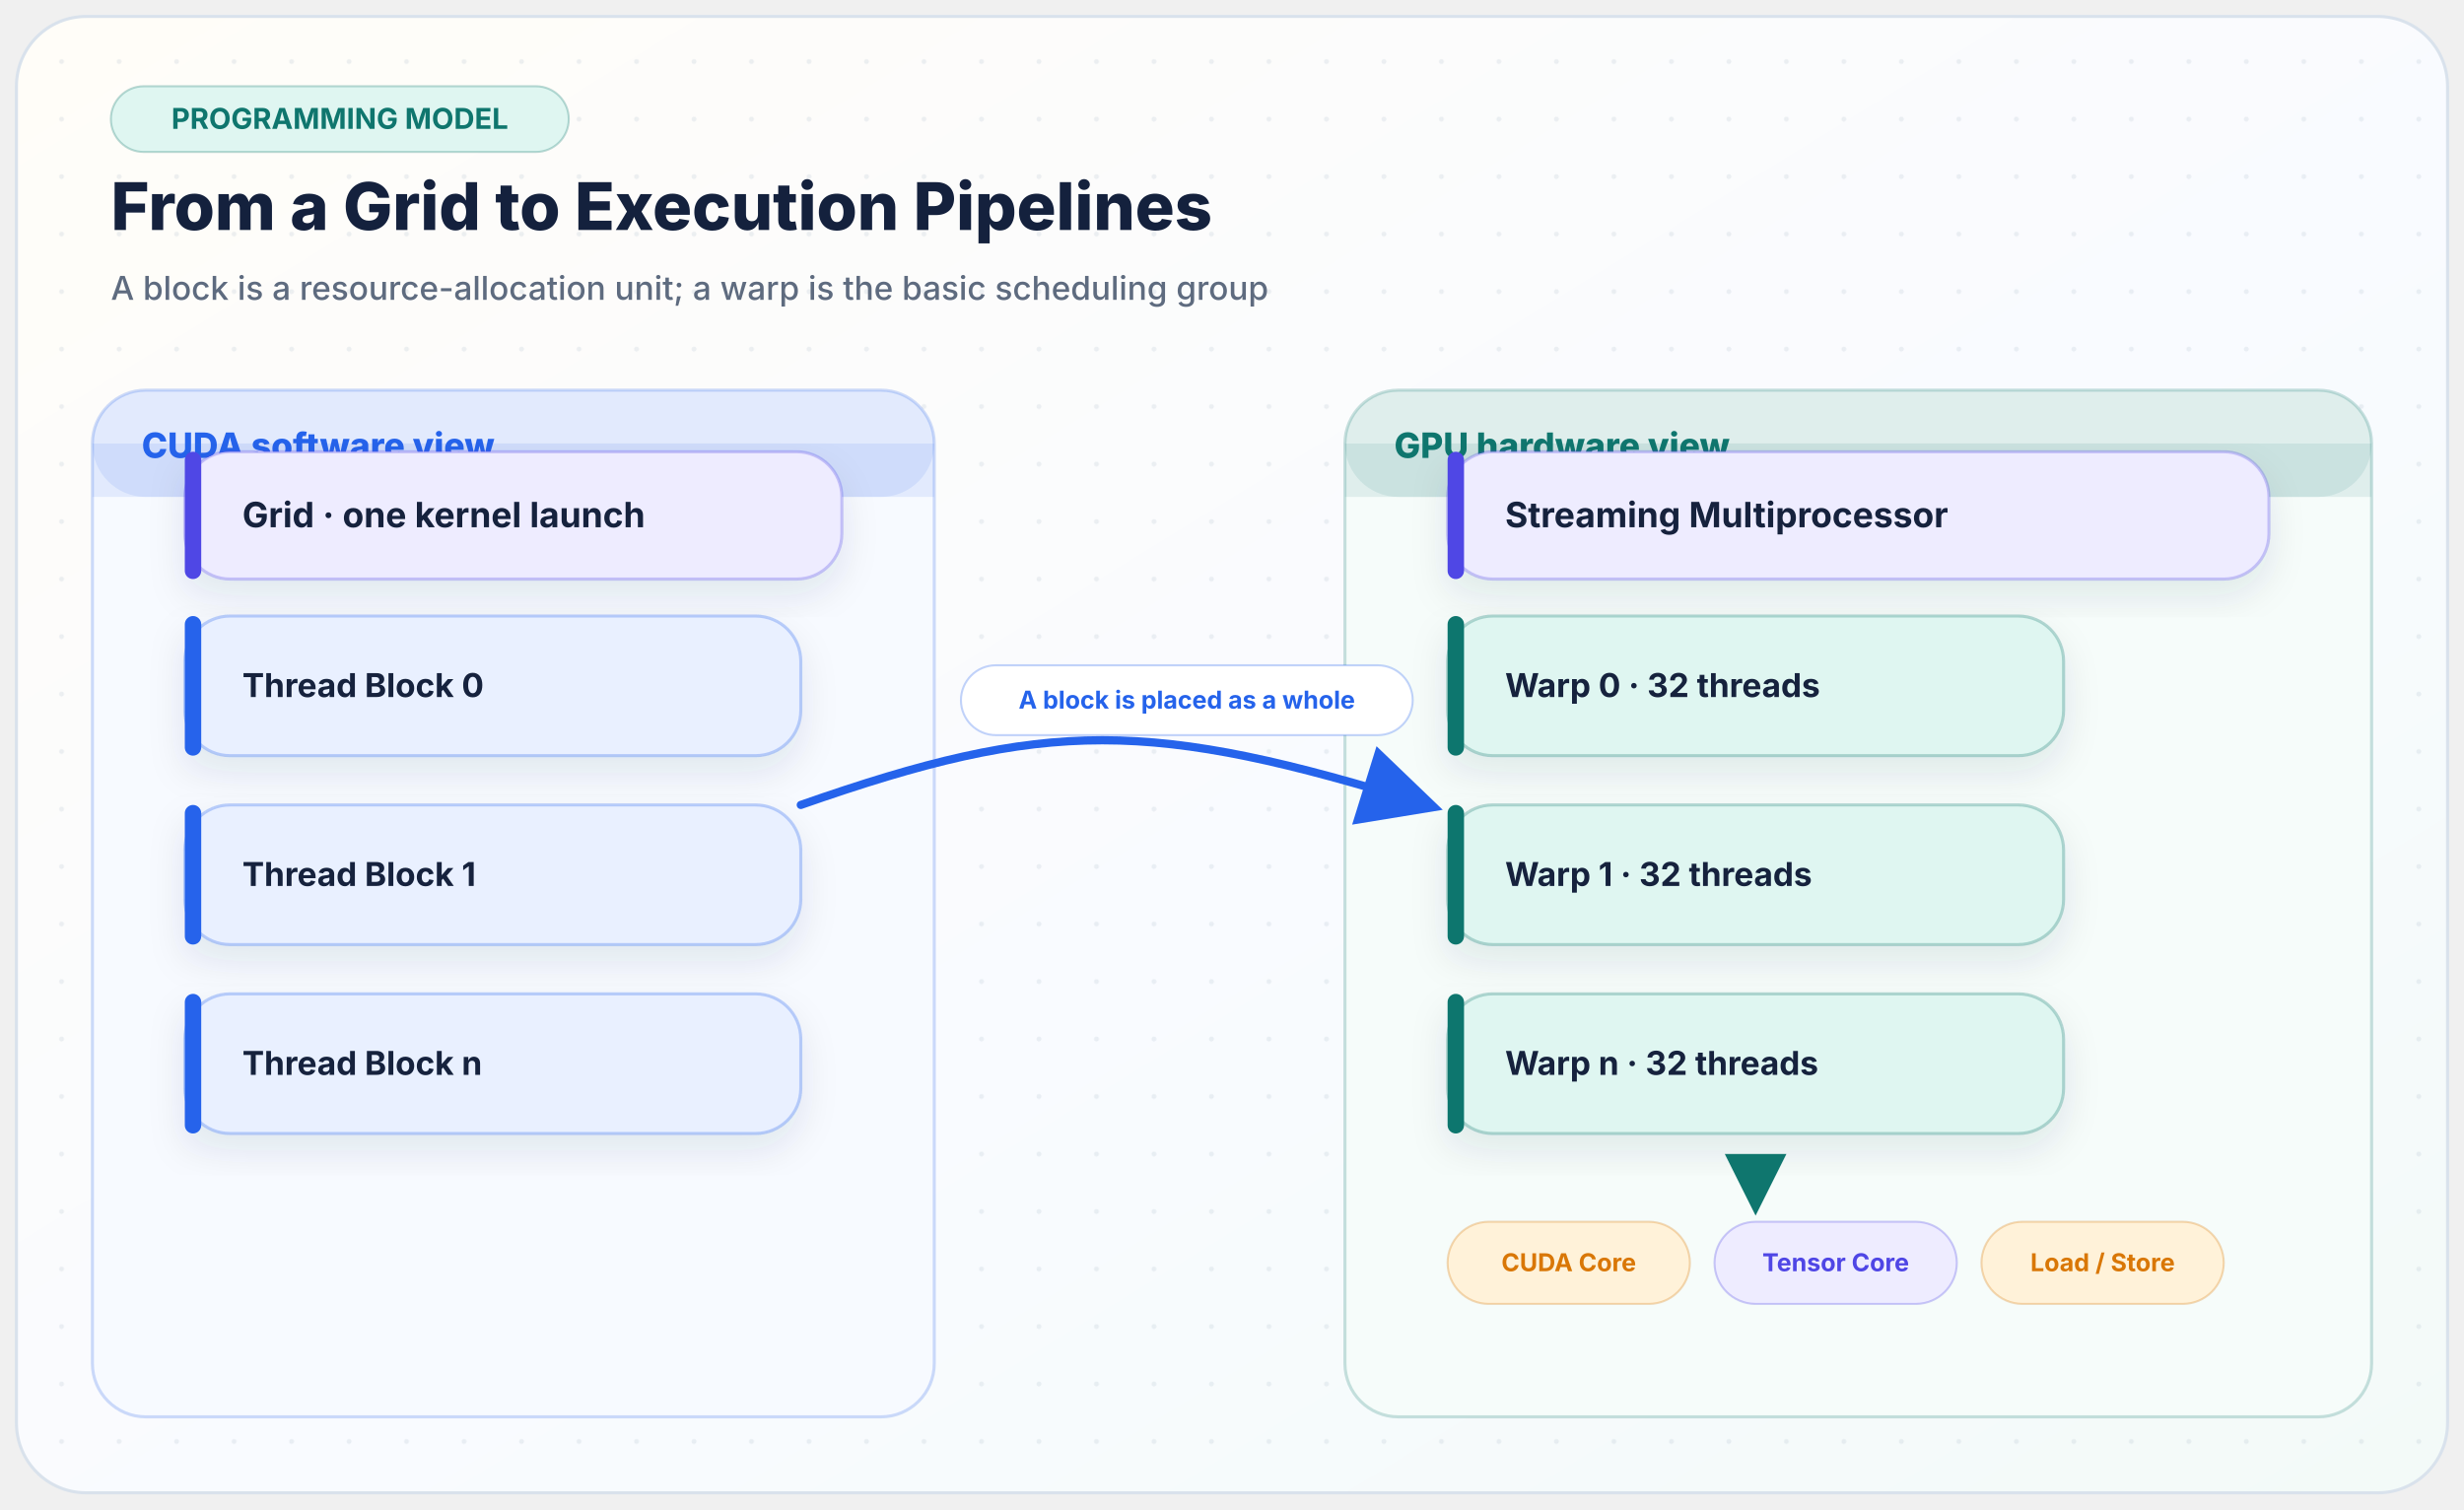
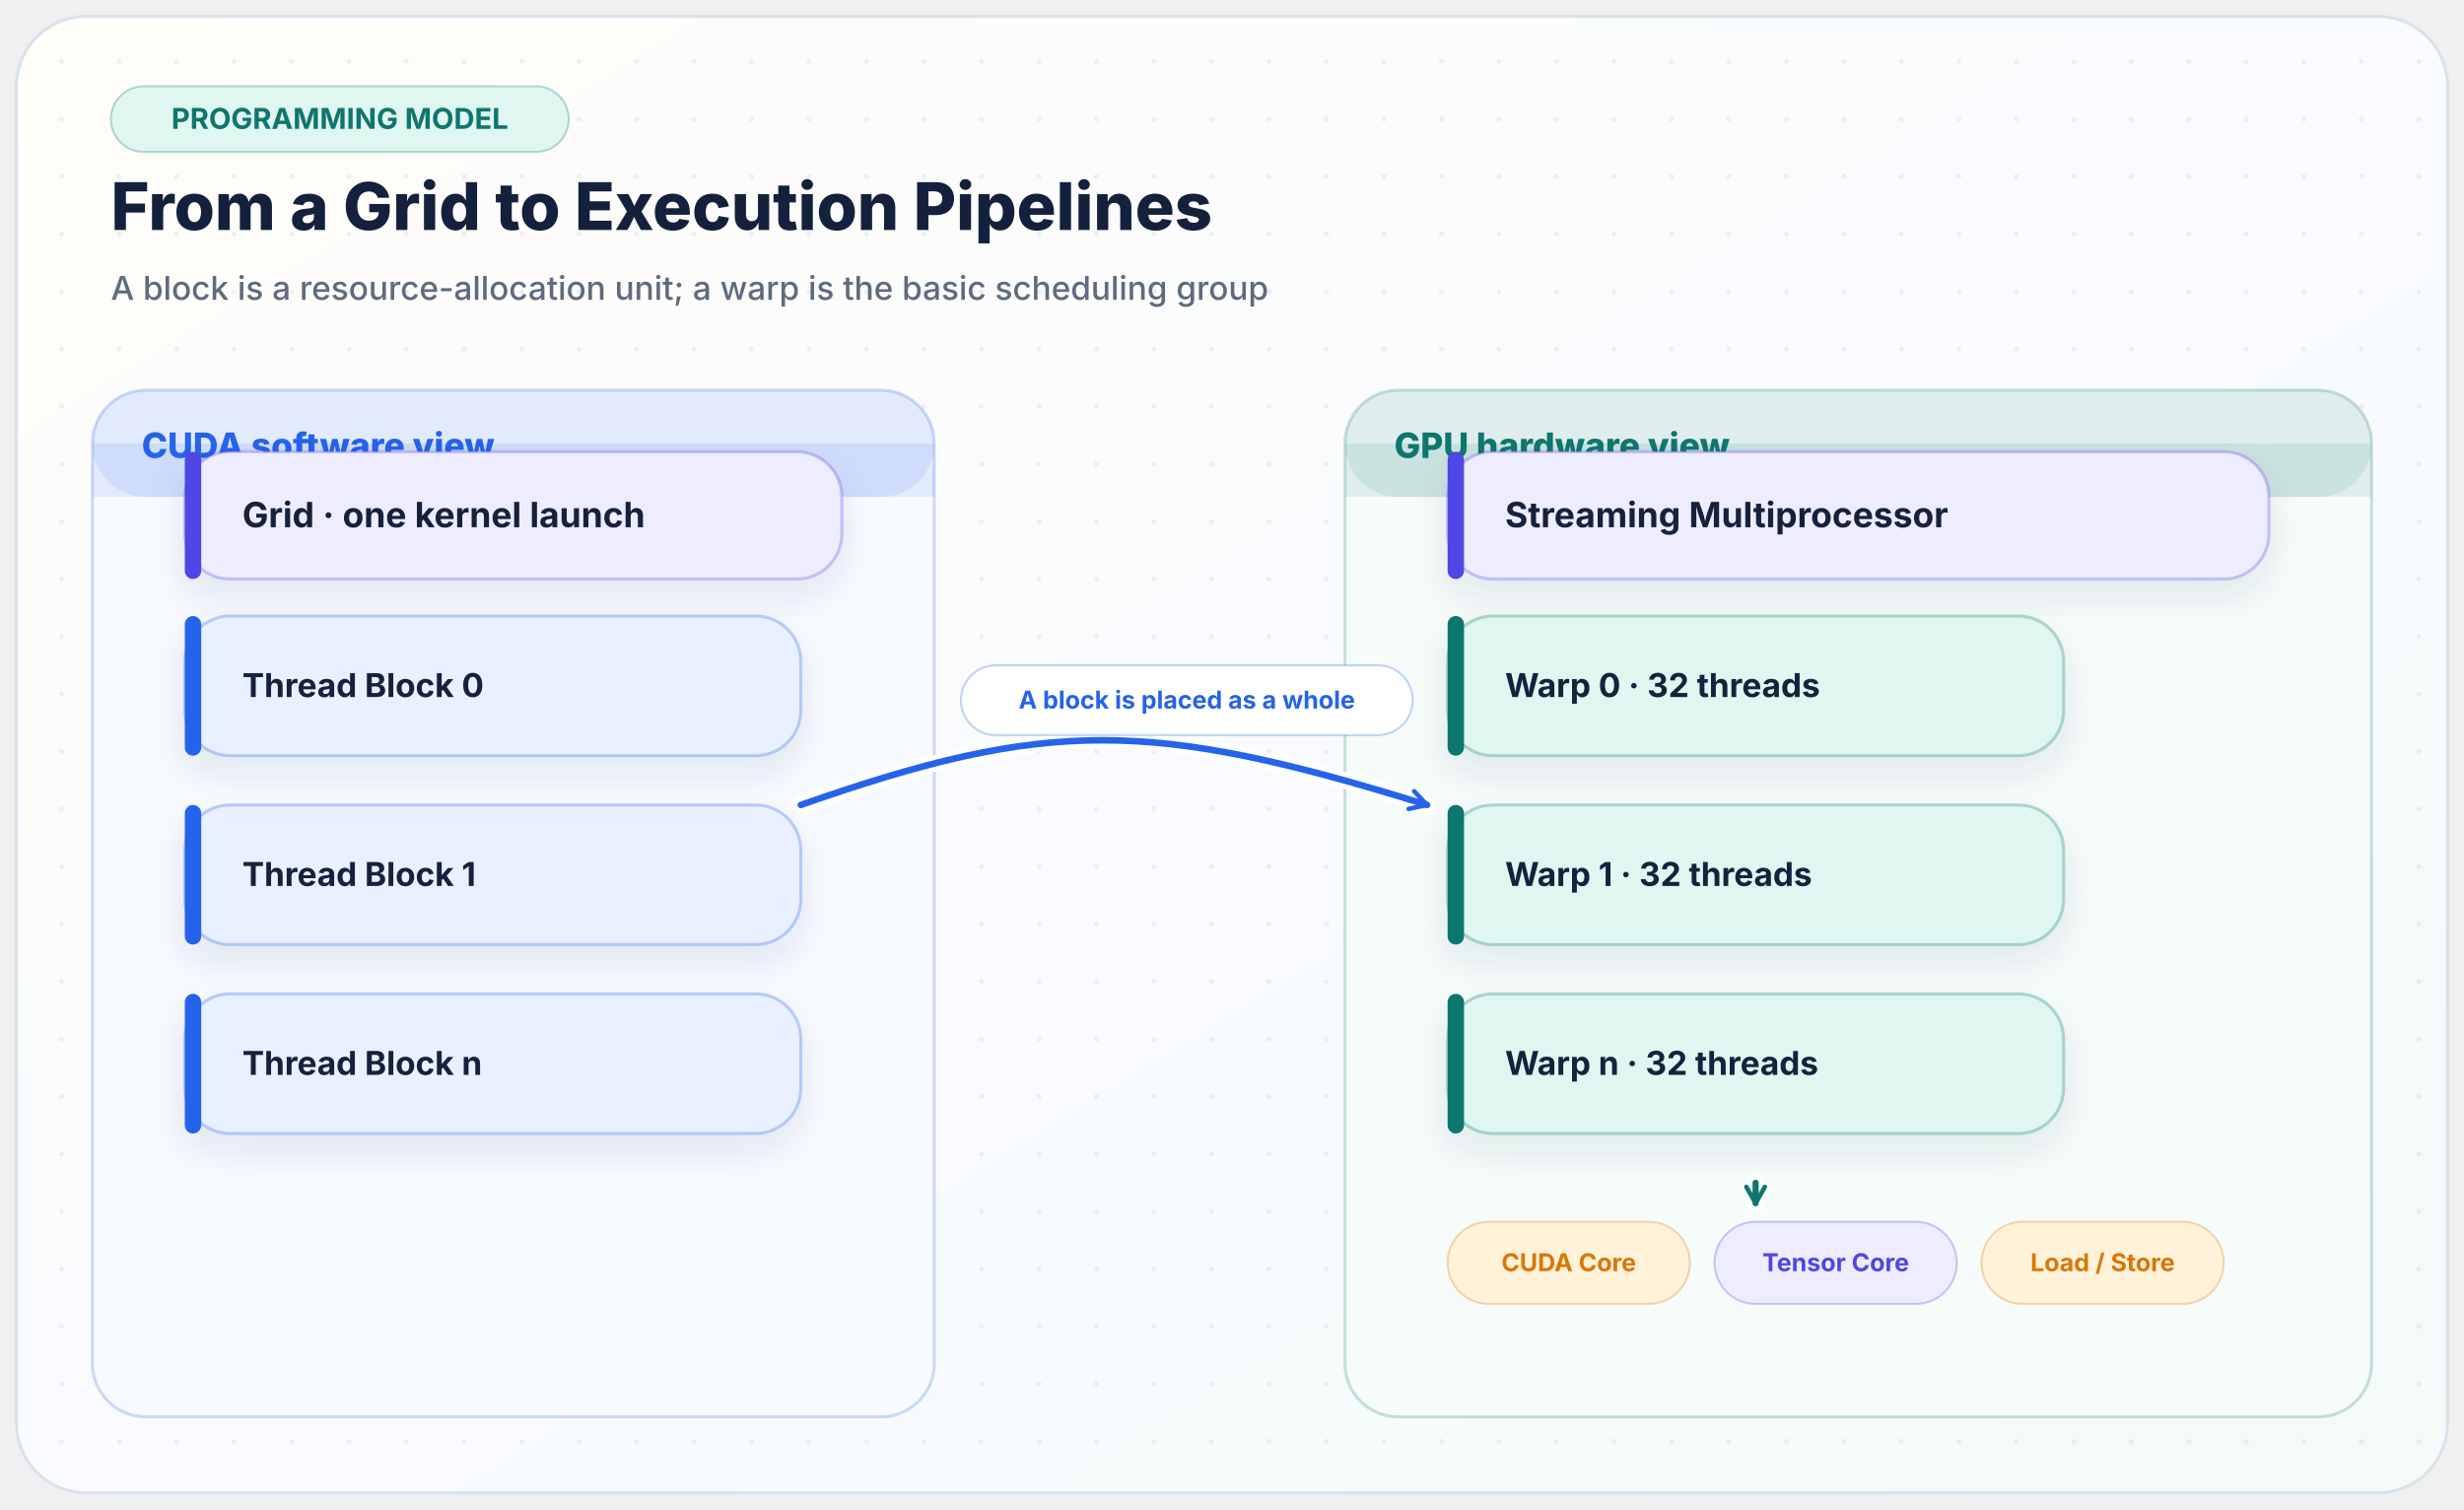
<svg xmlns="http://www.w3.org/2000/svg" width="1200" height="735" viewBox="0 0 1200 735" role="img" aria-labelledby="diagram-title diagram-desc">
  <defs>
    <linearGradient id="paper" x1="0" y1="0" x2="1" y2="1">
      <stop offset="0" stop-color="#fffdf8" />
      <stop offset=".55" stop-color="#f9fbff" />
      <stop offset="1" stop-color="#f3faf8" />
    </linearGradient>
    <pattern id="dots" width="28" height="28" patternUnits="userSpaceOnUse">
      <circle cx="2" cy="2" r="1.2" fill="#9fb0c2" opacity=".18" />
    </pattern>
    <filter id="shadow" x="-20%" y="-20%" width="140%" height="150%">
      <feDropShadow dx="0" dy="8" stdDeviation="9" flood-color="#183153" flood-opacity=".10" />
    </filter>
-     <marker id="arrow" markerWidth="10" markerHeight="10" refX="8" refY="5" orient="auto" markerUnits="strokeWidth">
-       <path d="M 0 0 L 10 5 L 0 10 z" fill="#b8c4d2" />
+     <marker id="arrow" markerWidth="12" markerHeight="12" refX="10" refY="6" orient="auto" markerUnits="userSpaceOnUse">
+       <path d="M 2 1.5 L 10 6 L 2 10.5" fill="none" stroke="#b8c4d2" stroke-width="2.2" stroke-linecap="round" stroke-linejoin="round" />
    </marker>
-     <marker id="arrowTeal" markerWidth="10" markerHeight="10" refX="8" refY="5" orient="auto" markerUnits="strokeWidth">
-       <path d="M 0 0 L 10 5 L 0 10 z" fill="#0f766e" />
+     <marker id="arrowTeal" markerWidth="12" markerHeight="12" refX="10" refY="6" orient="auto" markerUnits="userSpaceOnUse">
+       <path d="M 2 1.5 L 10 6 L 2 10.5" fill="none" stroke="#0f766e" stroke-width="2.2" stroke-linecap="round" stroke-linejoin="round" />
    </marker>
-     <marker id="arrowBlue" markerWidth="10" markerHeight="10" refX="8" refY="5" orient="auto" markerUnits="strokeWidth">
-       <path d="M 0 0 L 10 5 L 0 10 z" fill="#2563eb" />
+     <marker id="arrowBlue" markerWidth="12" markerHeight="12" refX="10" refY="6" orient="auto" markerUnits="userSpaceOnUse">
+       <path d="M 2 1.5 L 10 6 L 2 10.5" fill="none" stroke="#2563eb" stroke-width="2.2" stroke-linecap="round" stroke-linejoin="round" />
    </marker>
-     <marker id="arrowAmber" markerWidth="10" markerHeight="10" refX="8" refY="5" orient="auto" markerUnits="strokeWidth">
-       <path d="M 0 0 L 10 5 L 0 10 z" fill="#d97706" />
+     <marker id="arrowIndigo" markerWidth="12" markerHeight="12" refX="10" refY="6" orient="auto" markerUnits="userSpaceOnUse">
+       <path d="M 2 1.5 L 10 6 L 2 10.5" fill="none" stroke="#4f46e5" stroke-width="2.2" stroke-linecap="round" stroke-linejoin="round" />
    </marker>
-     <marker id="arrowRose" markerWidth="10" markerHeight="10" refX="8" refY="5" orient="auto" markerUnits="strokeWidth">
-       <path d="M 0 0 L 10 5 L 0 10 z" fill="#dc4c64" />
+     <marker id="arrowAmber" markerWidth="12" markerHeight="12" refX="10" refY="6" orient="auto" markerUnits="userSpaceOnUse">
+       <path d="M 2 1.5 L 10 6 L 2 10.5" fill="none" stroke="#d97706" stroke-width="2.2" stroke-linecap="round" stroke-linejoin="round" />
+     </marker>
+     <marker id="arrowRose" markerWidth="12" markerHeight="12" refX="10" refY="6" orient="auto" markerUnits="userSpaceOnUse">
+       <path d="M 2 1.5 L 10 6 L 2 10.5" fill="none" stroke="#dc4c64" stroke-width="2.2" stroke-linecap="round" stroke-linejoin="round" />
+     </marker>
+     <marker id="arrowGreen" markerWidth="12" markerHeight="12" refX="10" refY="6" orient="auto" markerUnits="userSpaceOnUse">
+       <path d="M 2 1.5 L 10 6 L 2 10.5" fill="none" stroke="#16865b" stroke-width="2.2" stroke-linecap="round" stroke-linejoin="round" />
    </marker>
  </defs>
  <rect x="8" y="8" width="1184" height="719" rx="34" fill="url(#paper)" stroke="#d9e2ec" stroke-width="1.5" />
  <rect x="8" y="8" width="1184" height="719" rx="34" fill="url(#dots)" />
  <g>
    <rect x="54" y="42" width="223" height="32" rx="16" fill="#dff6f1" stroke="#0f766e" stroke-opacity=".28" />
    <text x="165.5" y="62.76" text-anchor="middle" font-family="Inter, Noto Sans SC, PingFang SC, Microsoft YaHei, system-ui, sans-serif" font-size="14" font-weight="700" fill="#0f766e" opacity="1">
      <tspan x="165.5" dy="0">PROGRAMMING MODEL</tspan>
    </text>
  </g>
  <text x="54" y="112" text-anchor="start" font-family="Inter, Noto Sans SC, PingFang SC, Microsoft YaHei, system-ui, sans-serif" font-size="32" font-weight="800" fill="#14213d" opacity="1">
    <tspan x="54" dy="0">From a Grid to Execution Pipelines</tspan>
  </text>
  <text x="54" y="146" text-anchor="start" font-family="Inter, Noto Sans SC, PingFang SC, Microsoft YaHei, system-ui, sans-serif" font-size="16" font-weight="500" fill="#5e6b7f" opacity="1">
    <tspan x="54" dy="0">A block is a resource-allocation unit; a warp is the basic scheduling group</tspan>
  </text>
  <g>
    <rect x="45" y="190" width="410" height="500" rx="26" fill="#f7faff" stroke="#2563eb" stroke-opacity=".22" stroke-width="1.5" />
    <rect x="45" y="190" width="410" height="52" rx="26" fill="#2563eb" fill-opacity=".1" />
    <rect x="45" y="216" width="410" height="26" fill="#2563eb" fill-opacity=".1" />
    <text x="69" y="223" text-anchor="start" font-family="Inter, Noto Sans SC, PingFang SC, Microsoft YaHei, system-ui, sans-serif" font-size="17" font-weight="800" fill="#2563eb" opacity="1">
      <tspan x="69" dy="0">CUDA software view</tspan>
    </text>
  </g>
  <g filter="url(#shadow)">
    <rect x="90" y="220" width="320" height="62" rx="22" fill="#eeecff" stroke="#4f46e5" stroke-opacity=".28" stroke-width="1.5" />
    <rect x="90" y="220" width="8" height="62" rx="4" fill="#4f46e5" />
    <text x="118" y="256.78" text-anchor="start" font-family="Inter, Noto Sans SC, PingFang SC, Microsoft YaHei, system-ui, sans-serif" font-size="17" font-weight="750" fill="#14213d" opacity="1">
      <tspan x="118" dy="0">Grid · one kernel launch</tspan>
    </text>
  </g>
  <g filter="url(#shadow)">
    <rect x="90" y="300" width="300" height="68" rx="22" fill="#e9f0ff" stroke="#2563eb" stroke-opacity=".28" stroke-width="1.5" />
    <rect x="90" y="300" width="8" height="68" rx="4" fill="#2563eb" />
    <text x="118" y="339.44" text-anchor="start" font-family="Inter, Noto Sans SC, PingFang SC, Microsoft YaHei, system-ui, sans-serif" font-size="16" font-weight="750" fill="#14213d" opacity="1">
      <tspan x="118" dy="0">Thread Block 0</tspan>
    </text>
  </g>
  <g filter="url(#shadow)">
    <rect x="90" y="392" width="300" height="68" rx="22" fill="#e9f0ff" stroke="#2563eb" stroke-opacity=".28" stroke-width="1.5" />
    <rect x="90" y="392" width="8" height="68" rx="4" fill="#2563eb" />
    <text x="118" y="431.44" text-anchor="start" font-family="Inter, Noto Sans SC, PingFang SC, Microsoft YaHei, system-ui, sans-serif" font-size="16" font-weight="750" fill="#14213d" opacity="1">
      <tspan x="118" dy="0">Thread Block 1</tspan>
    </text>
  </g>
  <g filter="url(#shadow)">
    <rect x="90" y="484" width="300" height="68" rx="22" fill="#e9f0ff" stroke="#2563eb" stroke-opacity=".28" stroke-width="1.5" />
    <rect x="90" y="484" width="8" height="68" rx="4" fill="#2563eb" />
    <text x="118" y="523.44" text-anchor="start" font-family="Inter, Noto Sans SC, PingFang SC, Microsoft YaHei, system-ui, sans-serif" font-size="16" font-weight="750" fill="#14213d" opacity="1">
      <tspan x="118" dy="0">Thread Block n</tspan>
    </text>
  </g>
  <g>
    <rect x="655" y="190" width="500" height="500" rx="26" fill="#f6fcfa" stroke="#0f766e" stroke-opacity=".22" stroke-width="1.5" />
    <rect x="655" y="190" width="500" height="52" rx="26" fill="#0f766e" fill-opacity=".1" />
    <rect x="655" y="216" width="500" height="26" fill="#0f766e" fill-opacity=".1" />
    <text x="679" y="223" text-anchor="start" font-family="Inter, Noto Sans SC, PingFang SC, Microsoft YaHei, system-ui, sans-serif" font-size="17" font-weight="800" fill="#0f766e" opacity="1">
      <tspan x="679" dy="0">GPU hardware view</tspan>
    </text>
  </g>
  <g filter="url(#shadow)">
    <rect x="705" y="220" width="400" height="62" rx="22" fill="#eeecff" stroke="#4f46e5" stroke-opacity=".28" stroke-width="1.5" />
    <rect x="705" y="220" width="8" height="62" rx="4" fill="#4f46e5" />
    <text x="733" y="256.78" text-anchor="start" font-family="Inter, Noto Sans SC, PingFang SC, Microsoft YaHei, system-ui, sans-serif" font-size="17" font-weight="750" fill="#14213d" opacity="1">
      <tspan x="733" dy="0">Streaming Multiprocessor</tspan>
    </text>
  </g>
  <g filter="url(#shadow)">
    <rect x="705" y="300" width="300" height="68" rx="22" fill="#dff6f1" stroke="#0f766e" stroke-opacity=".28" stroke-width="1.5" />
    <rect x="705" y="300" width="8" height="68" rx="4" fill="#0f766e" />
    <text x="733" y="339.44" text-anchor="start" font-family="Inter, Noto Sans SC, PingFang SC, Microsoft YaHei, system-ui, sans-serif" font-size="16" font-weight="750" fill="#14213d" opacity="1">
      <tspan x="733" dy="0">Warp 0 · 32 threads</tspan>
    </text>
  </g>
  <g filter="url(#shadow)">
    <rect x="705" y="392" width="300" height="68" rx="22" fill="#dff6f1" stroke="#0f766e" stroke-opacity=".28" stroke-width="1.5" />
    <rect x="705" y="392" width="8" height="68" rx="4" fill="#0f766e" />
    <text x="733" y="431.44" text-anchor="start" font-family="Inter, Noto Sans SC, PingFang SC, Microsoft YaHei, system-ui, sans-serif" font-size="16" font-weight="750" fill="#14213d" opacity="1">
      <tspan x="733" dy="0">Warp 1 · 32 threads</tspan>
    </text>
  </g>
  <g filter="url(#shadow)">
    <rect x="705" y="484" width="300" height="68" rx="22" fill="#dff6f1" stroke="#0f766e" stroke-opacity=".28" stroke-width="1.5" />
    <rect x="705" y="484" width="8" height="68" rx="4" fill="#0f766e" />
    <text x="733" y="523.44" text-anchor="start" font-family="Inter, Noto Sans SC, PingFang SC, Microsoft YaHei, system-ui, sans-serif" font-size="16" font-weight="750" fill="#14213d" opacity="1">
      <tspan x="733" dy="0">Warp n · 32 threads</tspan>
    </text>
  </g>
  <g>
    <rect x="705" y="595" width="118" height="40" rx="20" fill="#fff2d9" stroke="#d97706" stroke-opacity=".28" />
    <text x="764" y="619.08" text-anchor="middle" font-family="Inter, Noto Sans SC, PingFang SC, Microsoft YaHei, system-ui, sans-serif" font-size="12" font-weight="700" fill="#d97706" opacity="1">
      <tspan x="764" dy="0">CUDA Core</tspan>
    </text>
  </g>
  <g>
    <rect x="835" y="595" width="118" height="40" rx="20" fill="#eeecff" stroke="#4f46e5" stroke-opacity=".28" />
    <text x="894" y="619.08" text-anchor="middle" font-family="Inter, Noto Sans SC, PingFang SC, Microsoft YaHei, system-ui, sans-serif" font-size="12" font-weight="700" fill="#4f46e5" opacity="1">
      <tspan x="894" dy="0">Tensor Core</tspan>
    </text>
  </g>
  <g>
    <rect x="965" y="595" width="118" height="40" rx="20" fill="#fff2d9" stroke="#d97706" stroke-opacity=".28" />
    <text x="1024" y="619.08" text-anchor="middle" font-family="Inter, Noto Sans SC, PingFang SC, Microsoft YaHei, system-ui, sans-serif" font-size="12" font-weight="700" fill="#d97706" opacity="1">
      <tspan x="1024" dy="0">Load / Store</tspan>
    </text>
  </g>
-   <path d="M 390 392 C 510 350, 560 350, 695 392" fill="none" stroke="#2563eb" stroke-width="4" stroke-linecap="round" stroke-linejoin="round" marker-end="url(#arrowBlue)" opacity="1" />
+   <g class="flow-connector" opacity="1">
+     <path d="M 390 392 C 510 350, 560 350, 695 392" fill="none" stroke="#ffffff" stroke-opacity=".88" stroke-width="8" stroke-linecap="round" stroke-linejoin="round" />
+     <path d="M 390 392 C 510 350, 560 350, 695 392" fill="none" stroke="#2563eb" stroke-width="3.2" stroke-linecap="round" stroke-linejoin="round" marker-end="url(#arrowBlue)" />
+   </g>
  <g>
    <rect x="468" y="324" width="220" height="34" rx="17" fill="#ffffff" stroke="#2563eb" stroke-opacity=".28" />
    <text x="578" y="345.08" text-anchor="middle" font-family="Inter, Noto Sans SC, PingFang SC, Microsoft YaHei, system-ui, sans-serif" font-size="12" font-weight="700" fill="#2563eb" opacity="1">
      <tspan x="578" dy="0">A block is placed as a whole</tspan>
    </text>
  </g>
-   <path d="M 855 576 L 855 586" fill="none" stroke="#0f766e" stroke-width="3" stroke-linecap="round" stroke-linejoin="round" marker-end="url(#arrowTeal)" opacity="1" />
+   <g class="flow-connector" opacity="1">
+     <path d="M 855 576 L 855 586" fill="none" stroke="#ffffff" stroke-opacity=".88" stroke-width="7.8" stroke-linecap="round" stroke-linejoin="round" />
+     <path d="M 855 576 L 855 586" fill="none" stroke="#0f766e" stroke-width="3" stroke-linecap="round" stroke-linejoin="round" marker-end="url(#arrowTeal)" />
+   </g>
</svg>
